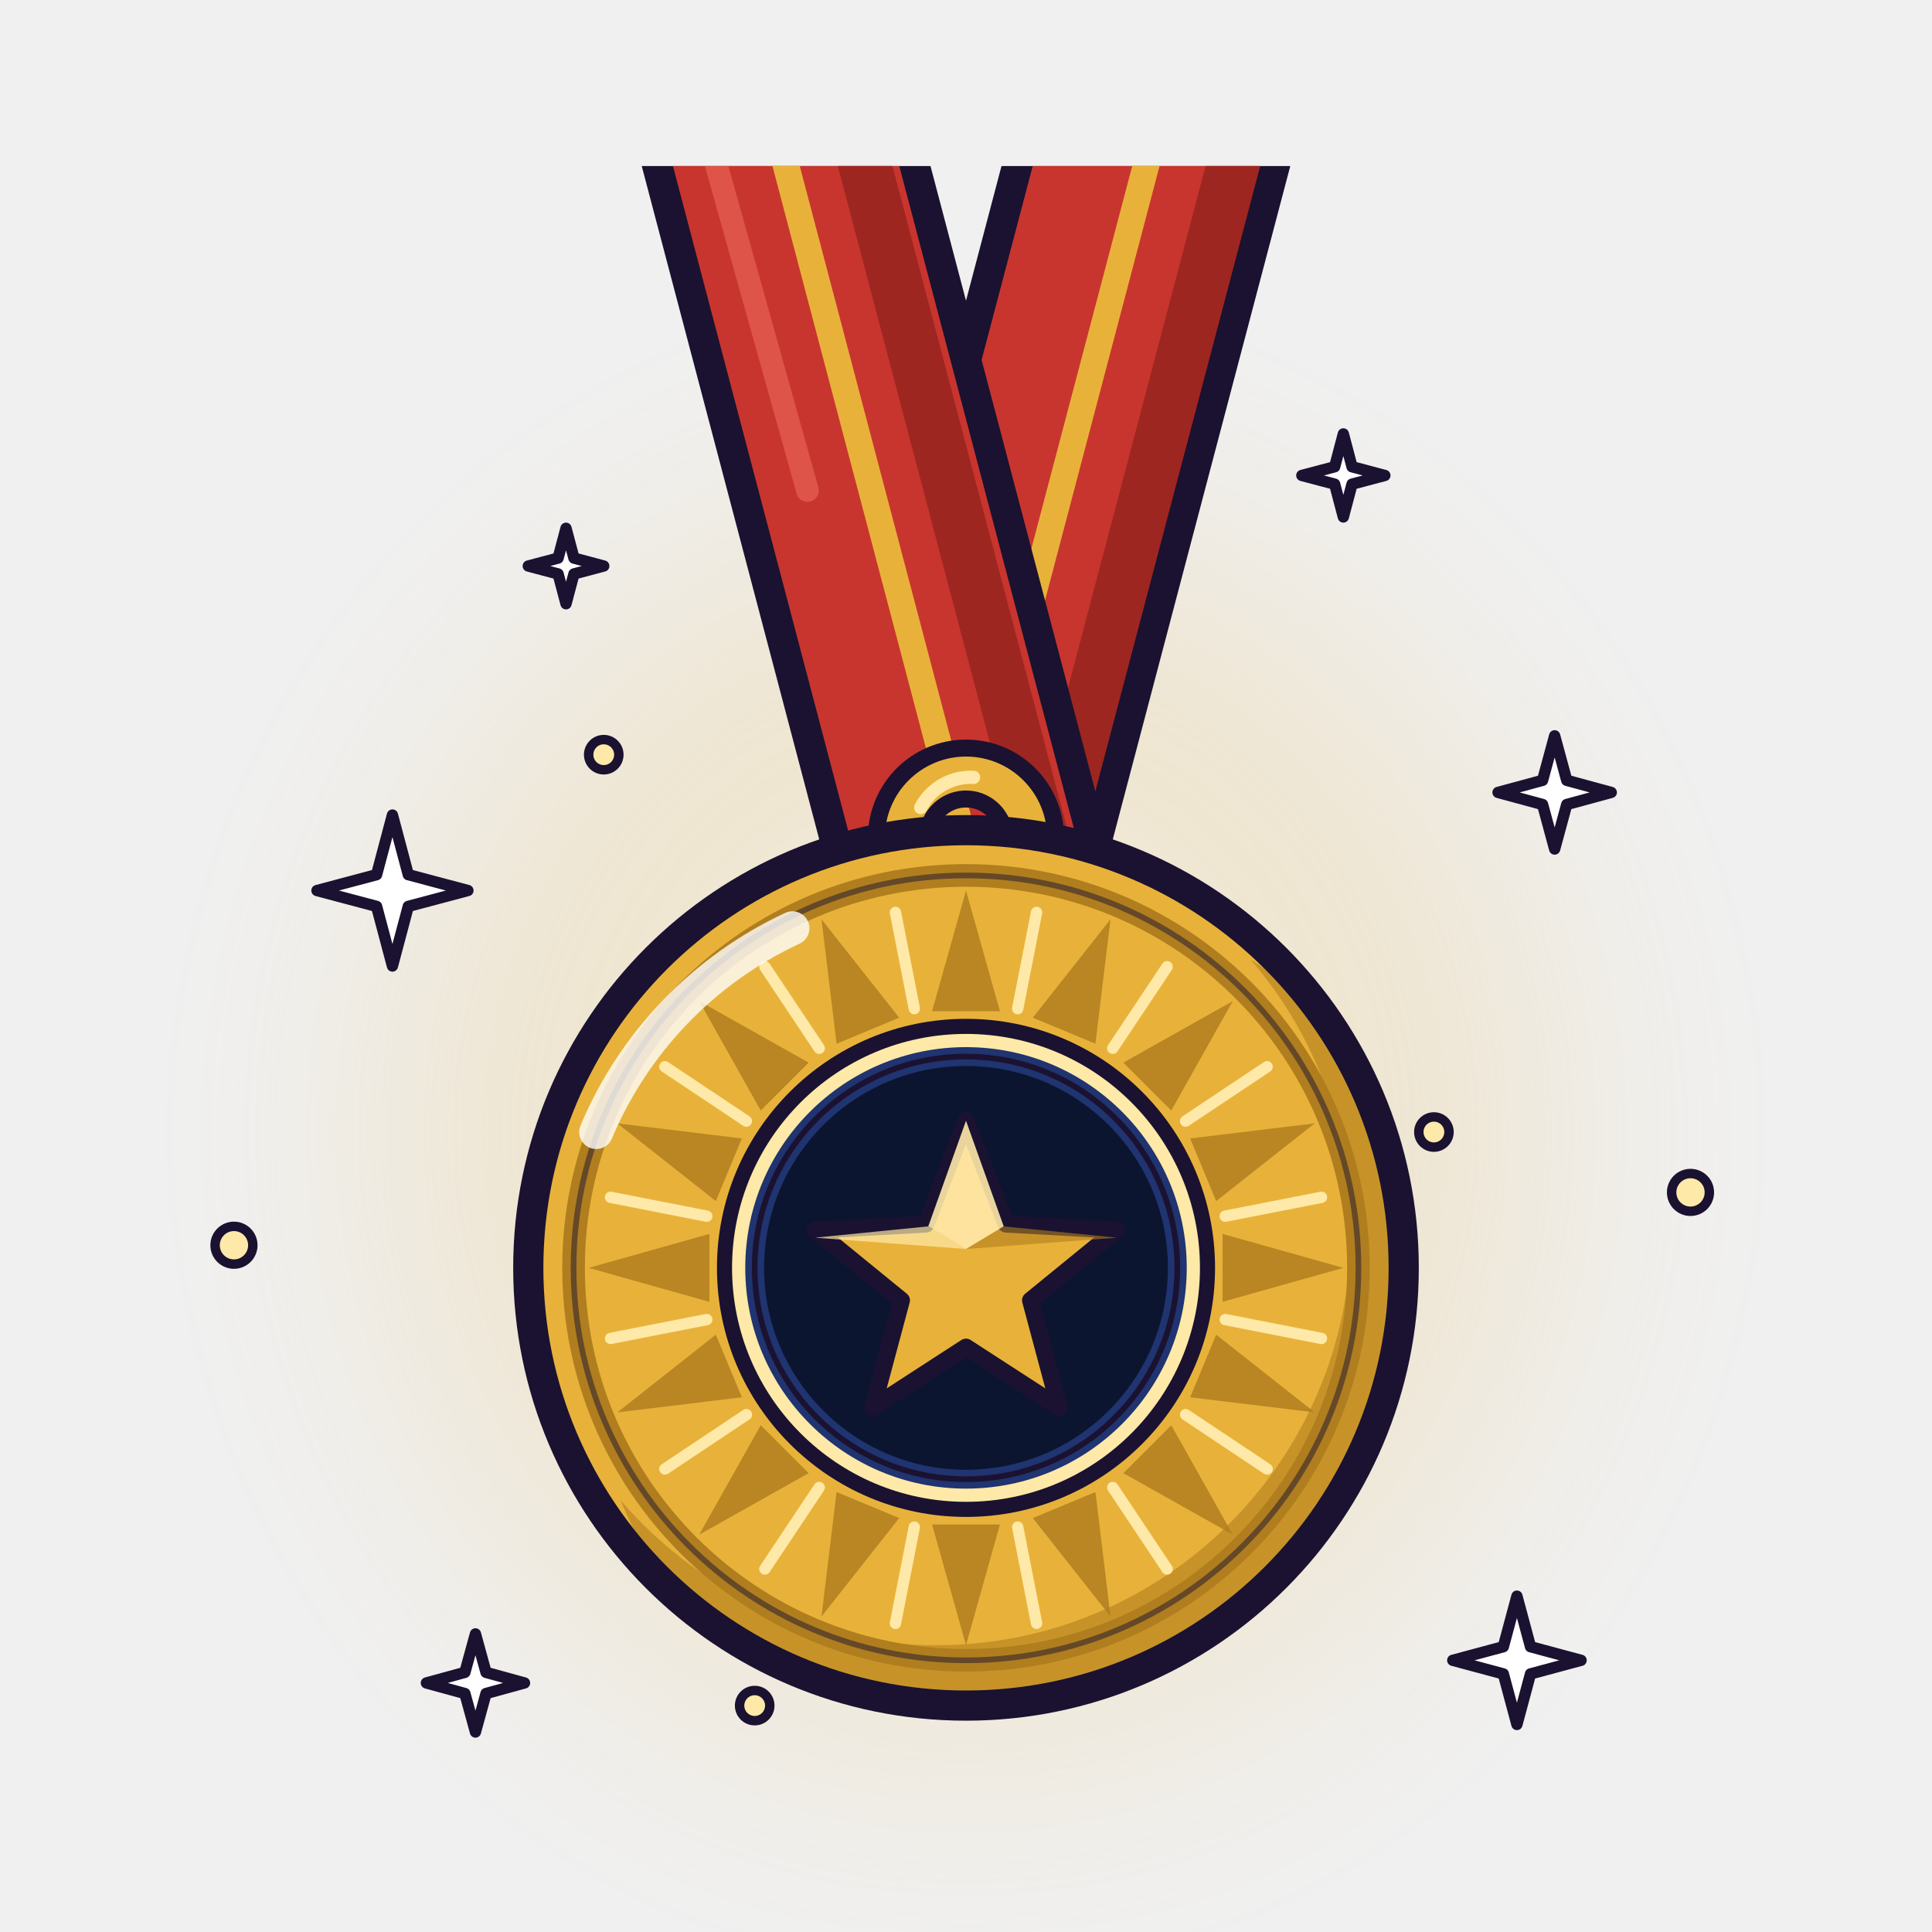
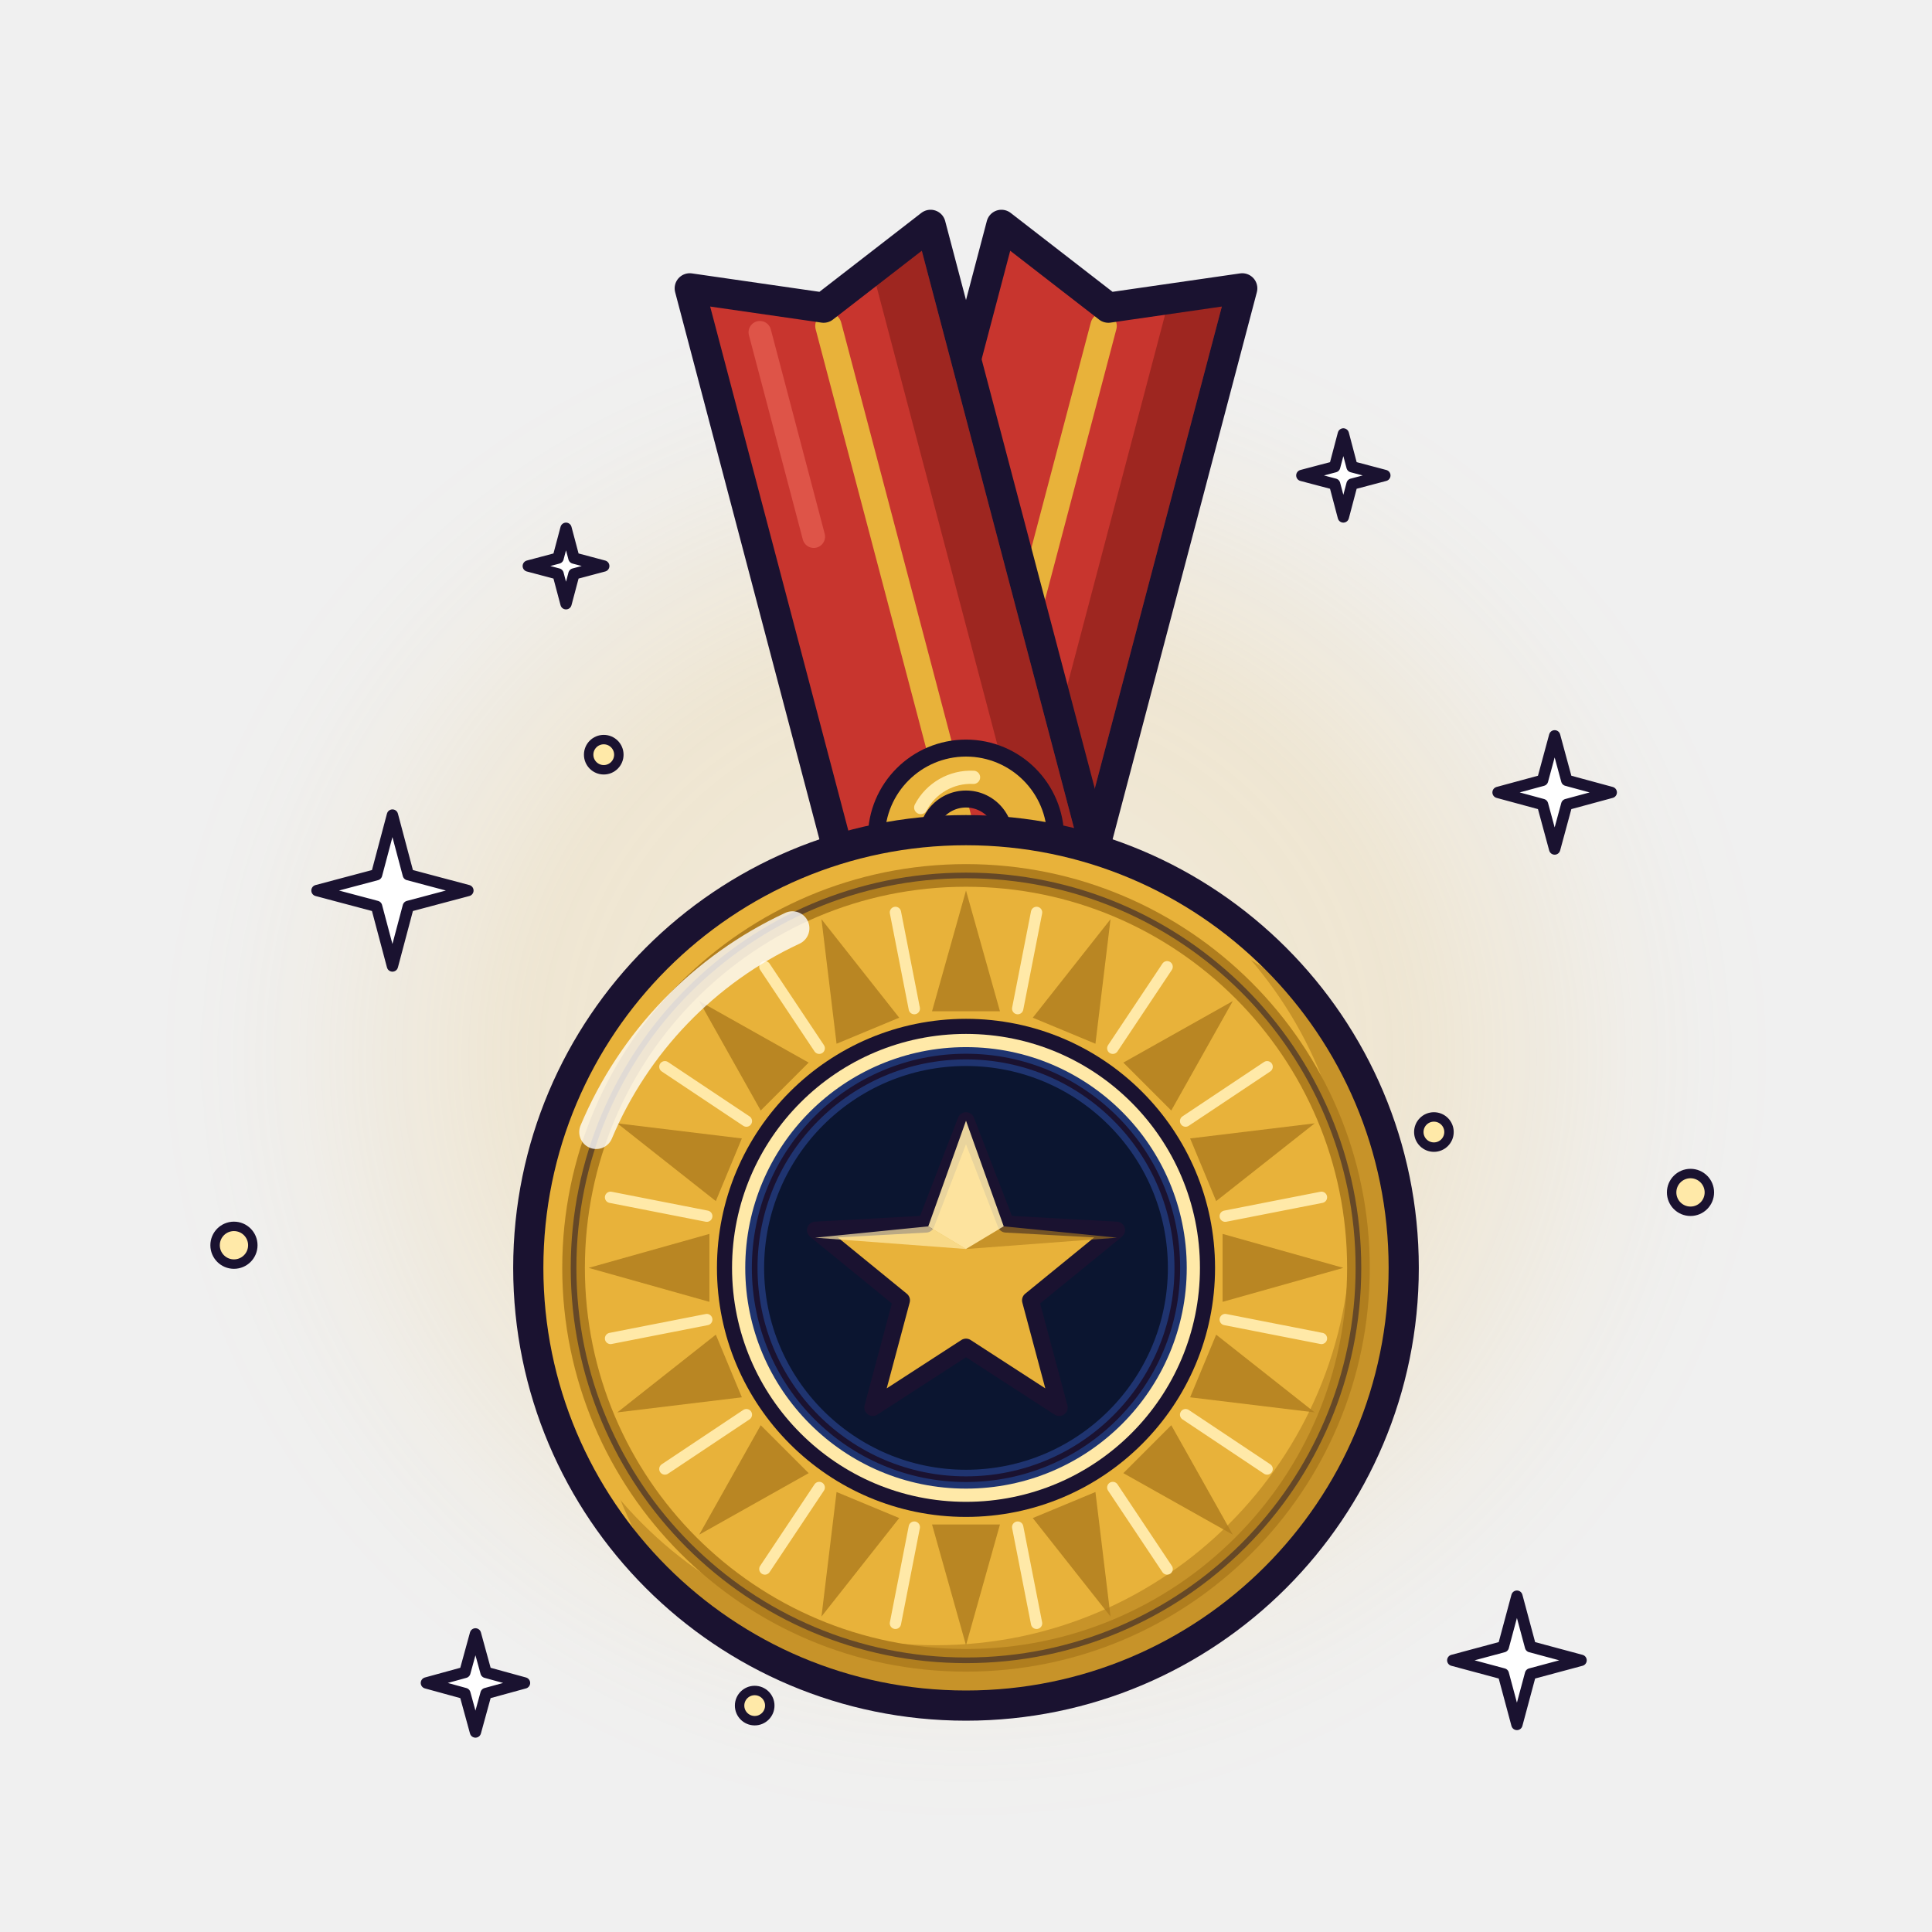
<svg xmlns="http://www.w3.org/2000/svg" viewBox="0 0 512 512" width="512" height="512" fill-rule="evenodd" stroke-linejoin="round" stroke-linecap="round">
  <defs>
    <radialGradient id="glowG" cx="50%" cy="50%" r="50%">
      <stop offset="0" stop-color="#FFE9A8" />
      <stop offset=".55" stop-color="#E8B23A" />
      <stop offset="1" stop-color="#E8B23A" stop-opacity="0" />
    </radialGradient>
    <filter id="soft" x="-20%" y="-20%" width="140%" height="140%">
      <feGaussianBlur stdDeviation="14" />
    </filter>
-     <clipPath id="clipRib">
-       <rect x="0" y="44" width="512" height="300" />
-     </clipPath>
    <circle id="medC" cx="256" cy="336" r="116" />
    <clipPath id="clipMed">
      <use href="#medC" />
    </clipPath>
  </defs>
  <g id="glow">
-     <ellipse cx="256" cy="300" rx="200" ry="210" fill="url(#glowG)" opacity=".18" filter="url(#soft)" />
+     <ellipse cx="256" cy="280" rx="200" ry="188" fill="url(#glowG)" opacity=".18" filter="url(#soft)" />
  </g>
-   <g id="ribbon" clip-path="url(#clipRib)">
-     <path d="M310 20L252 240" fill="none" stroke="#1A1230" stroke-width="74" />
-     <path d="M310 20L252 240" fill="none" stroke="#C8352E" stroke-width="58" />
-     <path d="M332 24L274 244" fill="none" stroke="#9E2620" stroke-width="14" />
-     <path d="M310 20L252 240" fill="none" stroke="#E8B23A" stroke-width="7" />
-     <path d="M202 20L260 240" fill="none" stroke="#1A1230" stroke-width="74" />
-     <path d="M202 20L260 240" fill="none" stroke="#C8352E" stroke-width="58" />
-     <path d="M224 24L282 244" fill="none" stroke="#9E2620" stroke-width="14" />
-     <path d="M202 20L260 240" fill="none" stroke="#E8B23A" stroke-width="7" />
-     <path d="M186 30L214 130" fill="none" stroke="#E35B4F" stroke-width="6" opacity=".8" />
+   <g id="ribbon">
+     <g transform="translate(297.3 68) rotate(14.77)">
+       <path d="M-33 0L0 14L33 0V180H-33Z" fill="#C8352E" />
+       <path d="M15 7.6L29 1.7V180H15Z" fill="#9E2620" />
+       <path d="M0 19V180" fill="none" stroke="#E8B23A" stroke-width="7" />
+       <path d="M-33 0L0 14L33 0V180H-33Z" fill="none" stroke="#1A1230" stroke-width="8" />
+     </g>
+     <g transform="translate(214.7 68) rotate(-14.77)">
+       <path d="M-33 0L0 14L33 0V180H-33Z" fill="#C8352E" />
+       <path d="M15 7.6L29 1.7V180H15Z" fill="#9E2620" />
+       <path d="M0 19V180" fill="none" stroke="#E8B23A" stroke-width="7" />
+       <path d="M-18 16V72" fill="none" stroke="#E35B4F" stroke-width="6" opacity=".8" />
+       <path d="M-33 0L0 14L33 0V180H-33Z" fill="none" stroke="#1A1230" stroke-width="8" />
+     </g>
  </g>
  <g id="clasp">
    <circle cx="256" cy="222" r="17" fill="none" stroke="#1A1230" stroke-width="18" />
    <circle cx="256" cy="222" r="17" fill="none" stroke="#E8B23A" stroke-width="9" />
    <path d="M244 214A15 15 0 0 1 258 206" fill="none" stroke="#FFE9A8" stroke-width="3.5" />
    <rect x="236" y="234" width="40" height="18" rx="6" fill="#B07E1E" stroke="#1A1230" stroke-width="6" />
  </g>
  <g id="medal">
    <use href="#medC" fill="#E8B23A" />
    <g clip-path="url(#clipMed)">
      <circle cx="272" cy="354" r="116" fill="#B07E1E" opacity=".6" />
      <circle cx="248" cy="326" r="110" fill="#E8B23A" />
    </g>
    <use href="#medC" fill="none" stroke="#1A1230" stroke-width="8" />
    <circle cx="256" cy="336" r="104" fill="none" stroke="#B07E1E" stroke-width="6" />
    <circle cx="256" cy="336" r="104" fill="none" stroke="#1A1230" stroke-width="1.5" opacity=".5" />
    <path d="M265 268L256 236L247 268ZM290.3 276.6L294.3 243.6L273.7 269.7ZM310.4 294.3L326.7 265.3L297.7 281.6ZM322.3 318.3L348.4 297.7L315.4 301.7ZM324 345L356 336L324 327ZM315.4 370.3L348.4 374.3L322.3 353.7ZM297.7 390.4L326.7 406.7L310.4 377.7ZM273.7 402.3L294.3 428.4L290.3 395.4ZM247 404L256 436L265 404ZM221.7 395.4L217.7 428.4L238.3 402.3ZM201.6 377.7L185.3 406.7L214.3 390.4ZM189.7 353.7L163.6 374.3L196.6 370.3ZM188 327L156 336L188 345ZM196.6 301.7L163.6 297.7L189.7 318.3ZM214.3 281.6L185.3 265.3L201.6 294.3ZM238.3 269.7L217.7 243.6L221.7 276.6Z" fill="#B07E1E" opacity=".85" />
    <path d="M269.7 267.3L274.7 241.8M294.9 277.8L309.3 256.2M314.2 297.1L335.8 282.7M324.7 322.3L350.2 317.3M324.7 349.7L350.2 354.7M314.2 374.9L335.8 389.3M294.9 394.2L309.3 415.8M269.7 404.7L274.7 430.2M242.3 404.7L237.3 430.2M217.1 394.2L202.7 415.8M197.8 374.9L176.2 389.3M187.3 349.7L161.8 354.7M187.3 322.3L161.8 317.3M197.8 297.1L176.2 282.7M217.1 277.8L202.7 256.2M242.3 267.3L237.3 241.8" fill="none" stroke="#FFE9A8" stroke-width="3" stroke-linecap="round" />
    <path d="M158 300A104 104 0 0 1 210 246" fill="none" stroke="#FFFFFF" stroke-width="9" opacity=".8" />
    <circle cx="256" cy="336" r="66" fill="#1A1230" />
    <circle cx="256" cy="336" r="62" fill="#FFE9A8" />
    <circle cx="256" cy="336" r="56" fill="#0B1530" stroke="#1F3470" stroke-width="5" />
    <circle cx="256" cy="336" r="56" fill="none" stroke="#1A1230" stroke-width="1.5" />
    <path d="M256 297L266.6 324.4L295.9 326L273.1 344.6L280.7 373L256 357L231.3 373L238.9 344.6L216.1 326L245.4 324.4Z" fill="#E8B23A" stroke="#1A1230" stroke-width="4.5" />
    <path d="M256 297L266 325L256 331L246 325Z" fill="#FFE9A8" opacity=".9" />
    <path d="M256 331L246 325L216 328Z" fill="#FFE9A8" opacity=".7" />
    <path d="M256 331L266 325L296 328Z" fill="#B07E1E" opacity=".6" />
  </g>
  <g id="sparks">
    <path d="M104 216L108.2 231.8L124 236L108.2 240.2L104 256L99.8 240.2L84 236L99.8 231.8Z" fill="#FFFFFF" stroke="#1A1230" stroke-width="3" />
    <path d="M412 195L415.2 206.8L427 210L415.2 213.2L412 225L408.8 213.2L397 210L408.8 206.8Z" fill="#FFFFFF" stroke="#1A1230" stroke-width="3" />
    <path d="M126 433L128.8 443.2L139 446L128.8 448.8L126 459L123.2 448.8L113 446L123.2 443.2Z" fill="#FFFFFF" stroke="#1A1230" stroke-width="3" />
    <path d="M402 423L405.6 436.4L419 440L405.6 443.6L402 457L398.4 443.6L385 440L398.4 436.4Z" fill="#FFFFFF" stroke="#1A1230" stroke-width="3" />
    <path d="M356 115L358.3 123.7L367 126L358.3 128.3L356 137L353.7 128.3L345 126L353.7 123.7Z" fill="#FFFFFF" stroke="#1A1230" stroke-width="3" />
    <path d="M150 140L152.1 147.9L160 150L152.1 152.1L150 160L147.9 152.1L140 150L147.9 147.9Z" fill="#FFFFFF" stroke="#1A1230" stroke-width="3" />
    <circle cx="62" cy="330" r="5" fill="#FFE9A8" stroke="#1A1230" stroke-width="2.5" />
    <circle cx="448" cy="316" r="5" fill="#FFE9A8" stroke="#1A1230" stroke-width="2.5" />
    <circle cx="160" cy="200" r="4" fill="#FFE9A8" stroke="#1A1230" stroke-width="2.5" />
    <circle cx="380" cy="300" r="4" fill="#FFE9A8" stroke="#1A1230" stroke-width="2.5" />
    <circle cx="200" cy="452" r="4" fill="#FFE9A8" stroke="#1A1230" stroke-width="2.5" />
  </g>
</svg>
